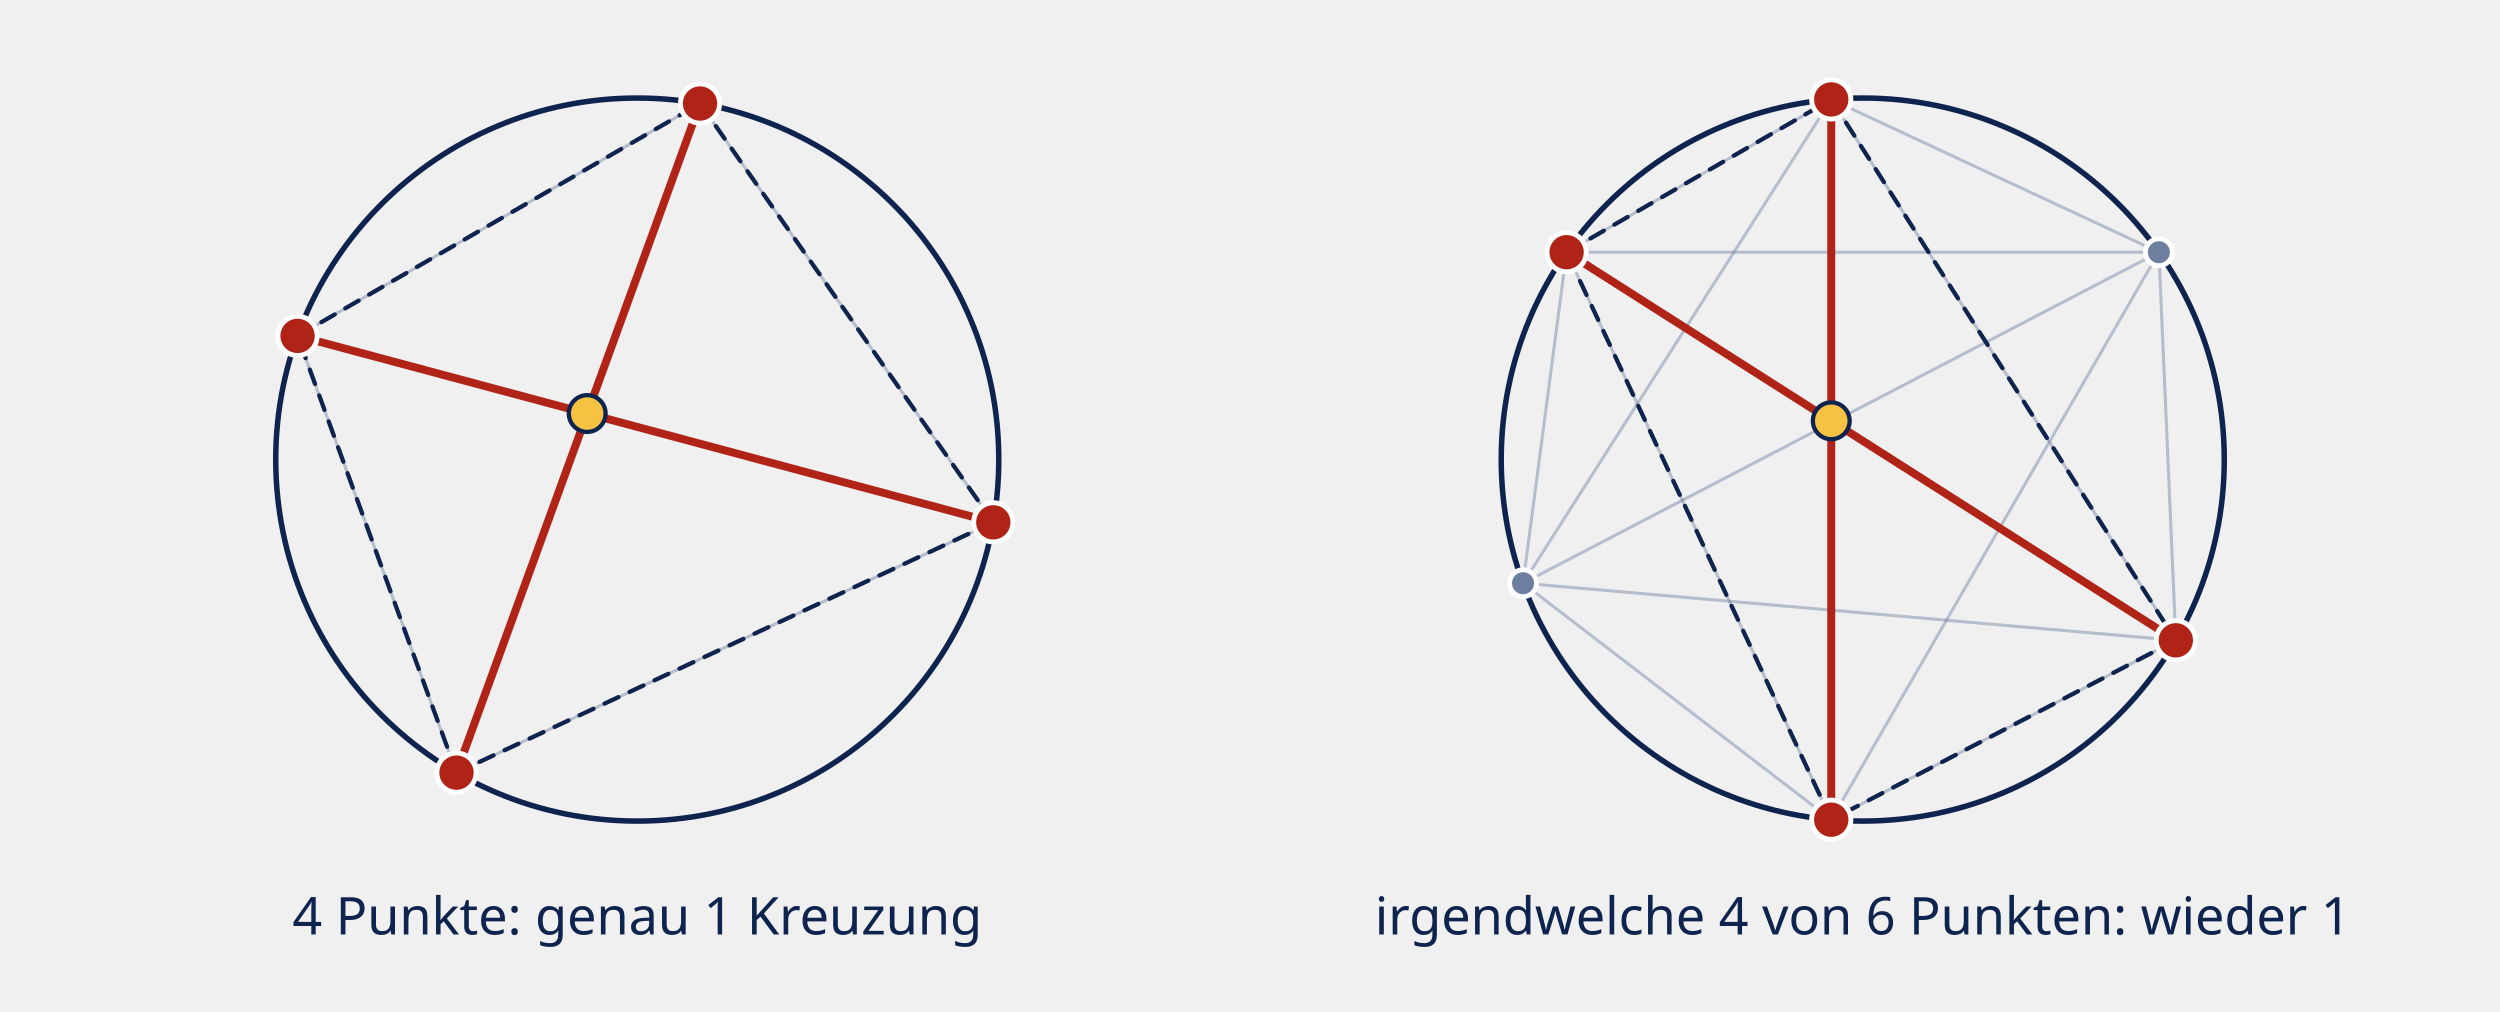
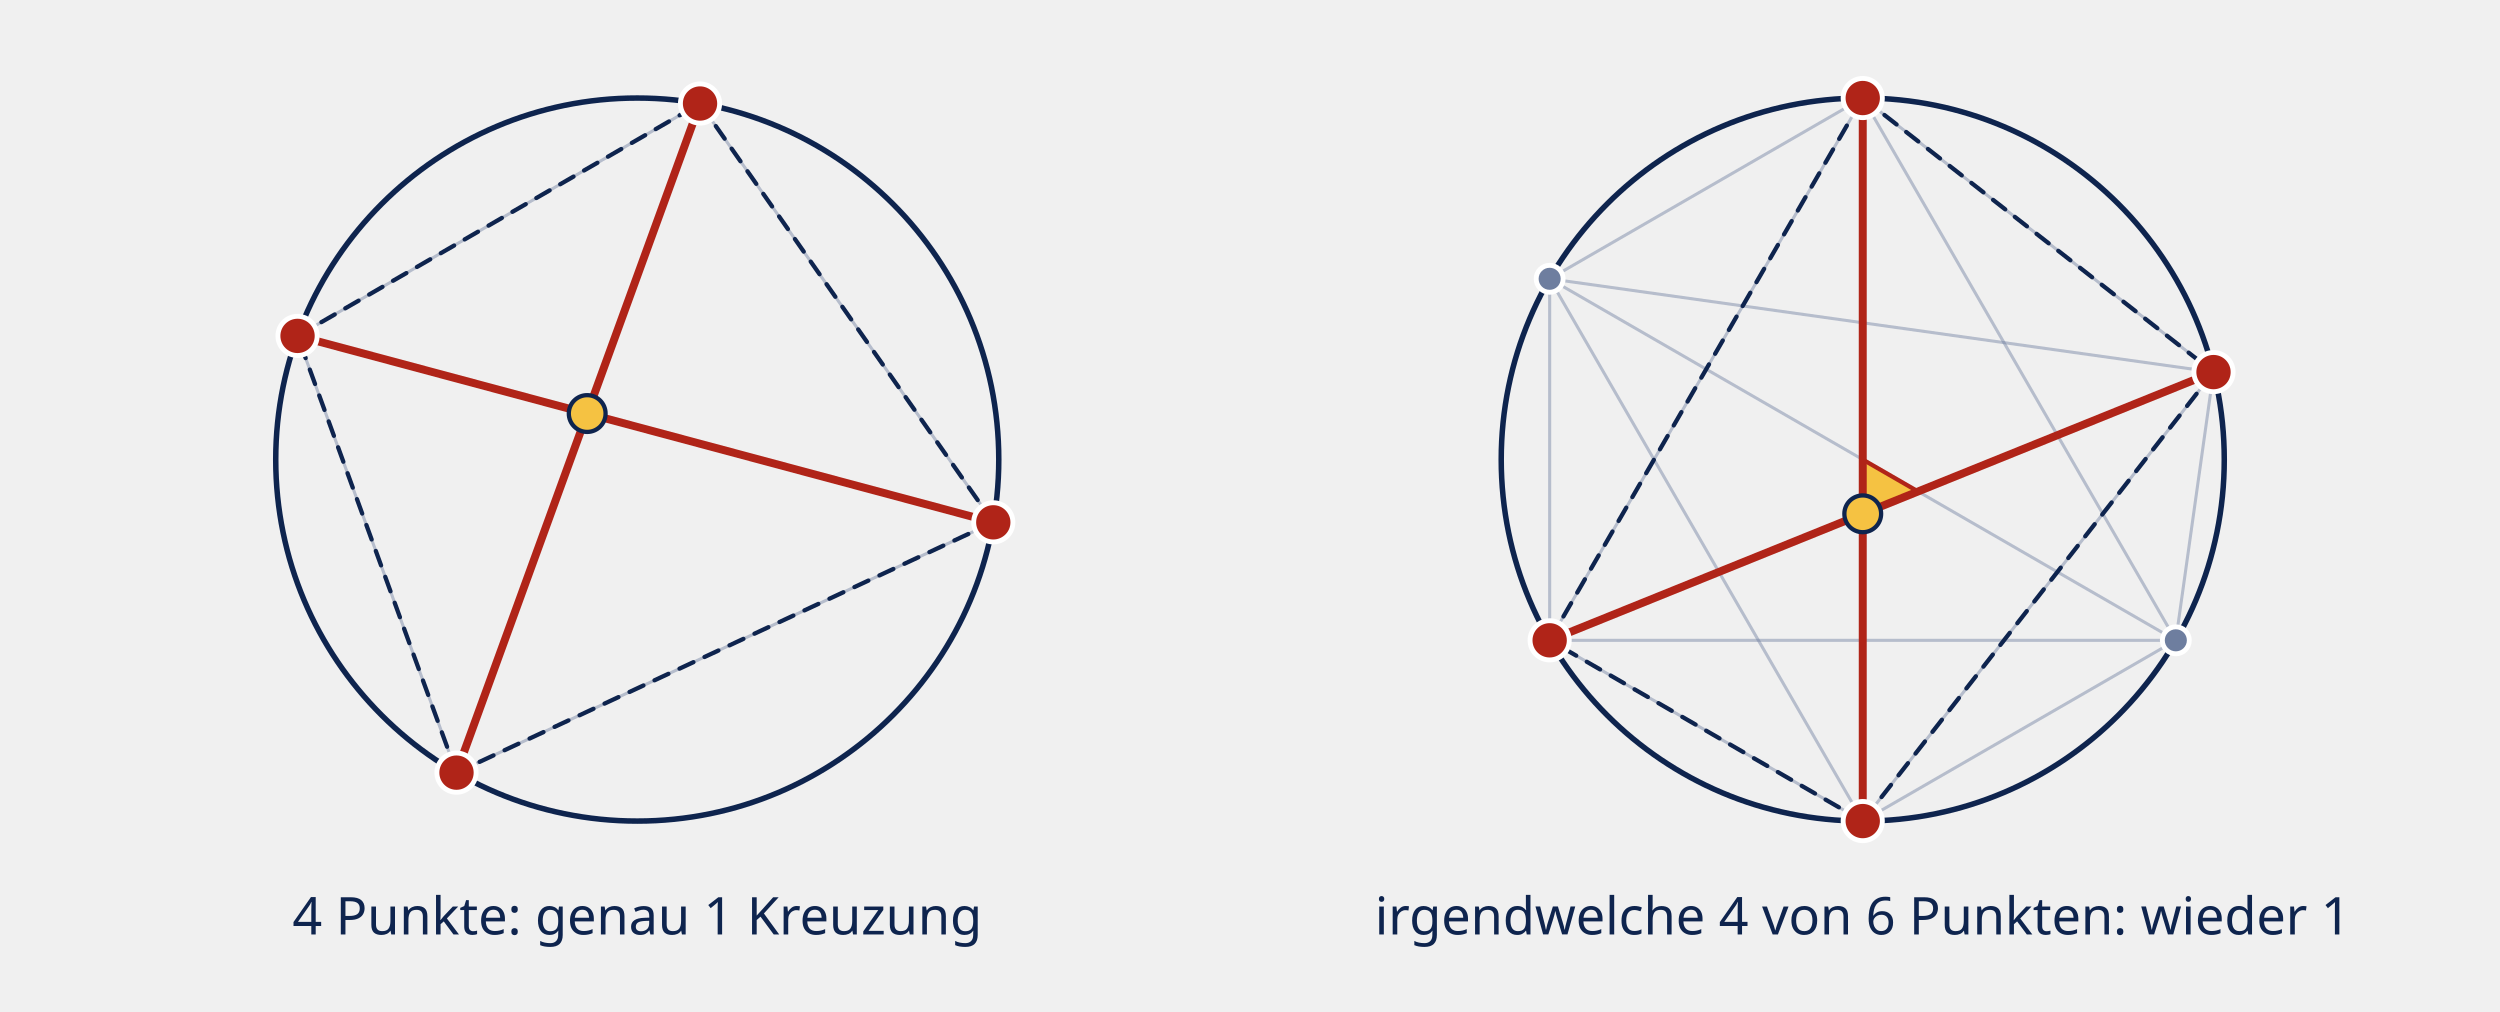
<svg xmlns="http://www.w3.org/2000/svg" viewBox="0 0 816 330" width="816" height="330" preserveAspectRatio="xMidYMid meet" role="img" aria-label="Vier Punkte bilden ein Viereck, seine zwei Diagonalen kreuzen sich genau einmal">
  <line x1="228.49" y1="33.79" x2="324.21" y2="170.49" stroke="#6E7E9F" stroke-width="1.0" stroke-linecap="round" opacity="0.45" />
  <line x1="228.49" y1="33.79" x2="149" y2="252.19" stroke="#6E7E9F" stroke-width="1.0" stroke-linecap="round" opacity="0.45" />
  <line x1="228.49" y1="33.79" x2="97.12" y2="109.64" stroke="#6E7E9F" stroke-width="1.0" stroke-linecap="round" opacity="0.45" />
  <line x1="324.21" y1="170.49" x2="149" y2="252.19" stroke="#6E7E9F" stroke-width="1.0" stroke-linecap="round" opacity="0.45" />
  <line x1="324.21" y1="170.49" x2="97.12" y2="109.64" stroke="#6E7E9F" stroke-width="1.0" stroke-linecap="round" opacity="0.45" />
  <line x1="149" y1="252.19" x2="97.12" y2="109.64" stroke="#6E7E9F" stroke-width="1.0" stroke-linecap="round" opacity="0.45" />
  <circle cx="208" cy="150" r="118" fill="none" stroke="#0E244E" stroke-width="1.8" />
  <line x1="324.21" y1="170.49" x2="149" y2="252.19" stroke="#0E244E" stroke-width="1.4" stroke-linecap="round" stroke-dasharray="5 4" />
  <line x1="149" y1="252.19" x2="97.12" y2="109.64" stroke="#0E244E" stroke-width="1.4" stroke-linecap="round" stroke-dasharray="5 4" />
  <line x1="97.12" y1="109.64" x2="228.49" y2="33.79" stroke="#0E244E" stroke-width="1.4" stroke-linecap="round" stroke-dasharray="5 4" />
  <line x1="228.49" y1="33.79" x2="324.21" y2="170.49" stroke="#0E244E" stroke-width="1.4" stroke-linecap="round" stroke-dasharray="5 4" />
  <line x1="324.21" y1="170.49" x2="97.12" y2="109.64" stroke="#B02418" stroke-width="2.6" stroke-linecap="round" />
  <line x1="149" y1="252.19" x2="228.49" y2="33.79" stroke="#B02418" stroke-width="2.6" stroke-linecap="round" />
  <circle cx="191.66" cy="134.98" r="6" fill="#F5C242" stroke="#0E244E" stroke-width="1.4" />
  <circle cx="228.49" cy="33.79" r="6.4" fill="#B02418" stroke="#FFFFFF" stroke-width="1.6" />
  <circle cx="324.21" cy="170.49" r="6.4" fill="#B02418" stroke="#FFFFFF" stroke-width="1.6" />
  <circle cx="149" cy="252.19" r="6.4" fill="#B02418" stroke="#FFFFFF" stroke-width="1.6" />
  <circle cx="97.12" cy="109.64" r="6.4" fill="#B02418" stroke="#FFFFFF" stroke-width="1.6" />
-   <line x1="597.72" y1="32.45" x2="704.66" y2="82.32" stroke="#6E7E9F" stroke-width="1.0" stroke-linecap="round" opacity="0.45" />
-   <line x1="597.72" y1="32.45" x2="710.19" y2="209" stroke="#6E7E9F" stroke-width="1.0" stroke-linecap="round" opacity="0.45" />
-   <line x1="597.72" y1="32.45" x2="597.72" y2="267.55" stroke="#6E7E9F" stroke-width="1.0" stroke-linecap="round" opacity="0.45" />
-   <line x1="597.72" y1="32.45" x2="497.12" y2="190.36" stroke="#6E7E9F" stroke-width="1.0" stroke-linecap="round" opacity="0.45" />
-   <line x1="597.72" y1="32.45" x2="511.34" y2="82.32" stroke="#6E7E9F" stroke-width="1.0" stroke-linecap="round" opacity="0.45" />
-   <line x1="704.66" y1="82.32" x2="710.19" y2="209" stroke="#6E7E9F" stroke-width="1.0" stroke-linecap="round" opacity="0.45" />
-   <line x1="704.66" y1="82.32" x2="597.72" y2="267.55" stroke="#6E7E9F" stroke-width="1.0" stroke-linecap="round" opacity="0.45" />
-   <line x1="704.66" y1="82.32" x2="497.12" y2="190.36" stroke="#6E7E9F" stroke-width="1.0" stroke-linecap="round" opacity="0.45" />
-   <line x1="704.66" y1="82.32" x2="511.34" y2="82.32" stroke="#6E7E9F" stroke-width="1.0" stroke-linecap="round" opacity="0.45" />
-   <line x1="710.19" y1="209" x2="597.72" y2="267.55" stroke="#6E7E9F" stroke-width="1.0" stroke-linecap="round" opacity="0.45" />
-   <line x1="710.19" y1="209" x2="497.12" y2="190.36" stroke="#6E7E9F" stroke-width="1.0" stroke-linecap="round" opacity="0.45" />
-   <line x1="710.19" y1="209" x2="511.34" y2="82.32" stroke="#6E7E9F" stroke-width="1.0" stroke-linecap="round" opacity="0.45" />
-   <line x1="597.72" y1="267.55" x2="497.12" y2="190.36" stroke="#6E7E9F" stroke-width="1.0" stroke-linecap="round" opacity="0.45" />
-   <line x1="597.72" y1="267.55" x2="511.34" y2="82.32" stroke="#6E7E9F" stroke-width="1.0" stroke-linecap="round" opacity="0.45" />
-   <line x1="497.12" y1="190.36" x2="511.34" y2="82.32" stroke="#6E7E9F" stroke-width="1.0" stroke-linecap="round" opacity="0.45" />
+   <line x1="608" y1="32" x2="722.49" y2="121.45" stroke="#6E7E9F" stroke-width="1.0" stroke-linecap="round" opacity="0.45" />
+   <line x1="608" y1="32" x2="710.19" y2="209" stroke="#6E7E9F" stroke-width="1.0" stroke-linecap="round" opacity="0.45" />
+   <line x1="608" y1="32" x2="608" y2="268" stroke="#6E7E9F" stroke-width="1.0" stroke-linecap="round" opacity="0.45" />
+   <line x1="608" y1="32" x2="505.81" y2="209" stroke="#6E7E9F" stroke-width="1.0" stroke-linecap="round" opacity="0.45" />
+   <line x1="608" y1="32" x2="505.81" y2="91" stroke="#6E7E9F" stroke-width="1.0" stroke-linecap="round" opacity="0.45" />
+   <line x1="722.49" y1="121.45" x2="710.19" y2="209" stroke="#6E7E9F" stroke-width="1.0" stroke-linecap="round" opacity="0.45" />
+   <line x1="722.49" y1="121.45" x2="608" y2="268" stroke="#6E7E9F" stroke-width="1.0" stroke-linecap="round" opacity="0.45" />
+   <line x1="722.49" y1="121.45" x2="505.81" y2="209" stroke="#6E7E9F" stroke-width="1.0" stroke-linecap="round" opacity="0.45" />
+   <line x1="722.49" y1="121.45" x2="505.81" y2="91" stroke="#6E7E9F" stroke-width="1.0" stroke-linecap="round" opacity="0.45" />
+   <line x1="710.19" y1="209" x2="608" y2="268" stroke="#6E7E9F" stroke-width="1.0" stroke-linecap="round" opacity="0.45" />
+   <line x1="710.19" y1="209" x2="505.81" y2="209" stroke="#6E7E9F" stroke-width="1.0" stroke-linecap="round" opacity="0.45" />
+   <line x1="710.19" y1="209" x2="505.81" y2="91" stroke="#6E7E9F" stroke-width="1.0" stroke-linecap="round" opacity="0.45" />
+   <line x1="608" y1="268" x2="505.81" y2="209" stroke="#6E7E9F" stroke-width="1.0" stroke-linecap="round" opacity="0.45" />
+   <line x1="608" y1="268" x2="505.81" y2="91" stroke="#6E7E9F" stroke-width="1.0" stroke-linecap="round" opacity="0.45" />
+   <line x1="505.81" y1="209" x2="505.81" y2="91" stroke="#6E7E9F" stroke-width="1.0" stroke-linecap="round" opacity="0.45" />
+   <path d="M 608 150 L 608 167.71 L 626.05 160.42 L 608 150 Z" fill="#F5C242" stroke="#B02418" stroke-width="1.4" stroke-linejoin="round" stroke-linecap="round" />
  <circle cx="608" cy="150" r="118" fill="none" stroke="#0E244E" stroke-width="1.8" />
-   <line x1="710.19" y1="209" x2="597.72" y2="267.55" stroke="#0E244E" stroke-width="1.4" stroke-linecap="round" stroke-dasharray="5 4" />
-   <line x1="597.72" y1="267.55" x2="511.34" y2="82.32" stroke="#0E244E" stroke-width="1.4" stroke-linecap="round" stroke-dasharray="5 4" />
-   <line x1="511.34" y1="82.32" x2="597.72" y2="32.45" stroke="#0E244E" stroke-width="1.4" stroke-linecap="round" stroke-dasharray="5 4" />
-   <line x1="597.72" y1="32.45" x2="710.19" y2="209" stroke="#0E244E" stroke-width="1.4" stroke-linecap="round" stroke-dasharray="5 4" />
-   <line x1="710.19" y1="209" x2="511.34" y2="82.32" stroke="#B02418" stroke-width="2.6" stroke-linecap="round" />
-   <line x1="597.72" y1="267.55" x2="597.72" y2="32.45" stroke="#B02418" stroke-width="2.6" stroke-linecap="round" />
-   <circle cx="597.72" cy="137.35" r="6" fill="#F5C242" stroke="#0E244E" stroke-width="1.4" />
-   <circle cx="597.72" cy="32.45" r="6.4" fill="#B02418" stroke="#FFFFFF" stroke-width="1.6" />
-   <circle cx="704.66" cy="82.32" r="4.4" fill="#6E7E9F" stroke="#FFFFFF" stroke-width="1.6" />
-   <circle cx="710.19" cy="209" r="6.4" fill="#B02418" stroke="#FFFFFF" stroke-width="1.6" />
-   <circle cx="597.72" cy="267.55" r="6.4" fill="#B02418" stroke="#FFFFFF" stroke-width="1.6" />
-   <circle cx="497.12" cy="190.36" r="4.4" fill="#6E7E9F" stroke="#FFFFFF" stroke-width="1.6" />
-   <circle cx="511.34" cy="82.32" r="6.4" fill="#B02418" stroke="#FFFFFF" stroke-width="1.6" />
+   <line x1="608" y1="268" x2="505.81" y2="209" stroke="#0E244E" stroke-width="1.4" stroke-linecap="round" stroke-dasharray="5 4" />
+   <line x1="505.81" y1="209" x2="608" y2="32" stroke="#0E244E" stroke-width="1.4" stroke-linecap="round" stroke-dasharray="5 4" />
+   <line x1="608" y1="32" x2="722.49" y2="121.45" stroke="#0E244E" stroke-width="1.4" stroke-linecap="round" stroke-dasharray="5 4" />
+   <line x1="722.49" y1="121.45" x2="608" y2="268" stroke="#0E244E" stroke-width="1.4" stroke-linecap="round" stroke-dasharray="5 4" />
+   <line x1="608" y1="268" x2="608" y2="32" stroke="#B02418" stroke-width="2.6" stroke-linecap="round" />
+   <line x1="505.81" y1="209" x2="722.49" y2="121.45" stroke="#B02418" stroke-width="2.6" stroke-linecap="round" />
+   <circle cx="608" cy="167.71" r="6" fill="#F5C242" stroke="#0E244E" stroke-width="1.4" />
+   <circle cx="608" cy="32" r="6.4" fill="#B02418" stroke="#FFFFFF" stroke-width="1.6" />
+   <circle cx="722.49" cy="121.45" r="6.4" fill="#B02418" stroke="#FFFFFF" stroke-width="1.6" />
+   <circle cx="710.19" cy="209" r="4.4" fill="#6E7E9F" stroke="#FFFFFF" stroke-width="1.6" />
+   <circle cx="608" cy="268" r="6.4" fill="#B02418" stroke="#FFFFFF" stroke-width="1.6" />
+   <circle cx="505.81" cy="209" r="6.4" fill="#B02418" stroke="#FFFFFF" stroke-width="1.6" />
+   <circle cx="505.81" cy="91" r="4.4" fill="#6E7E9F" stroke="#FFFFFF" stroke-width="1.6" />
  <text x="208" y="305" font-family="Raleway, system-ui, sans-serif" font-size="17" fill="#0E244E" text-anchor="middle">4 Punkte: genau 1 Kreuzung</text>
  <text x="608" y="305" font-family="Raleway, system-ui, sans-serif" font-size="17" fill="#0E244E" text-anchor="middle">irgendwelche 4 von 6 Punkten: wieder 1</text>
</svg>
